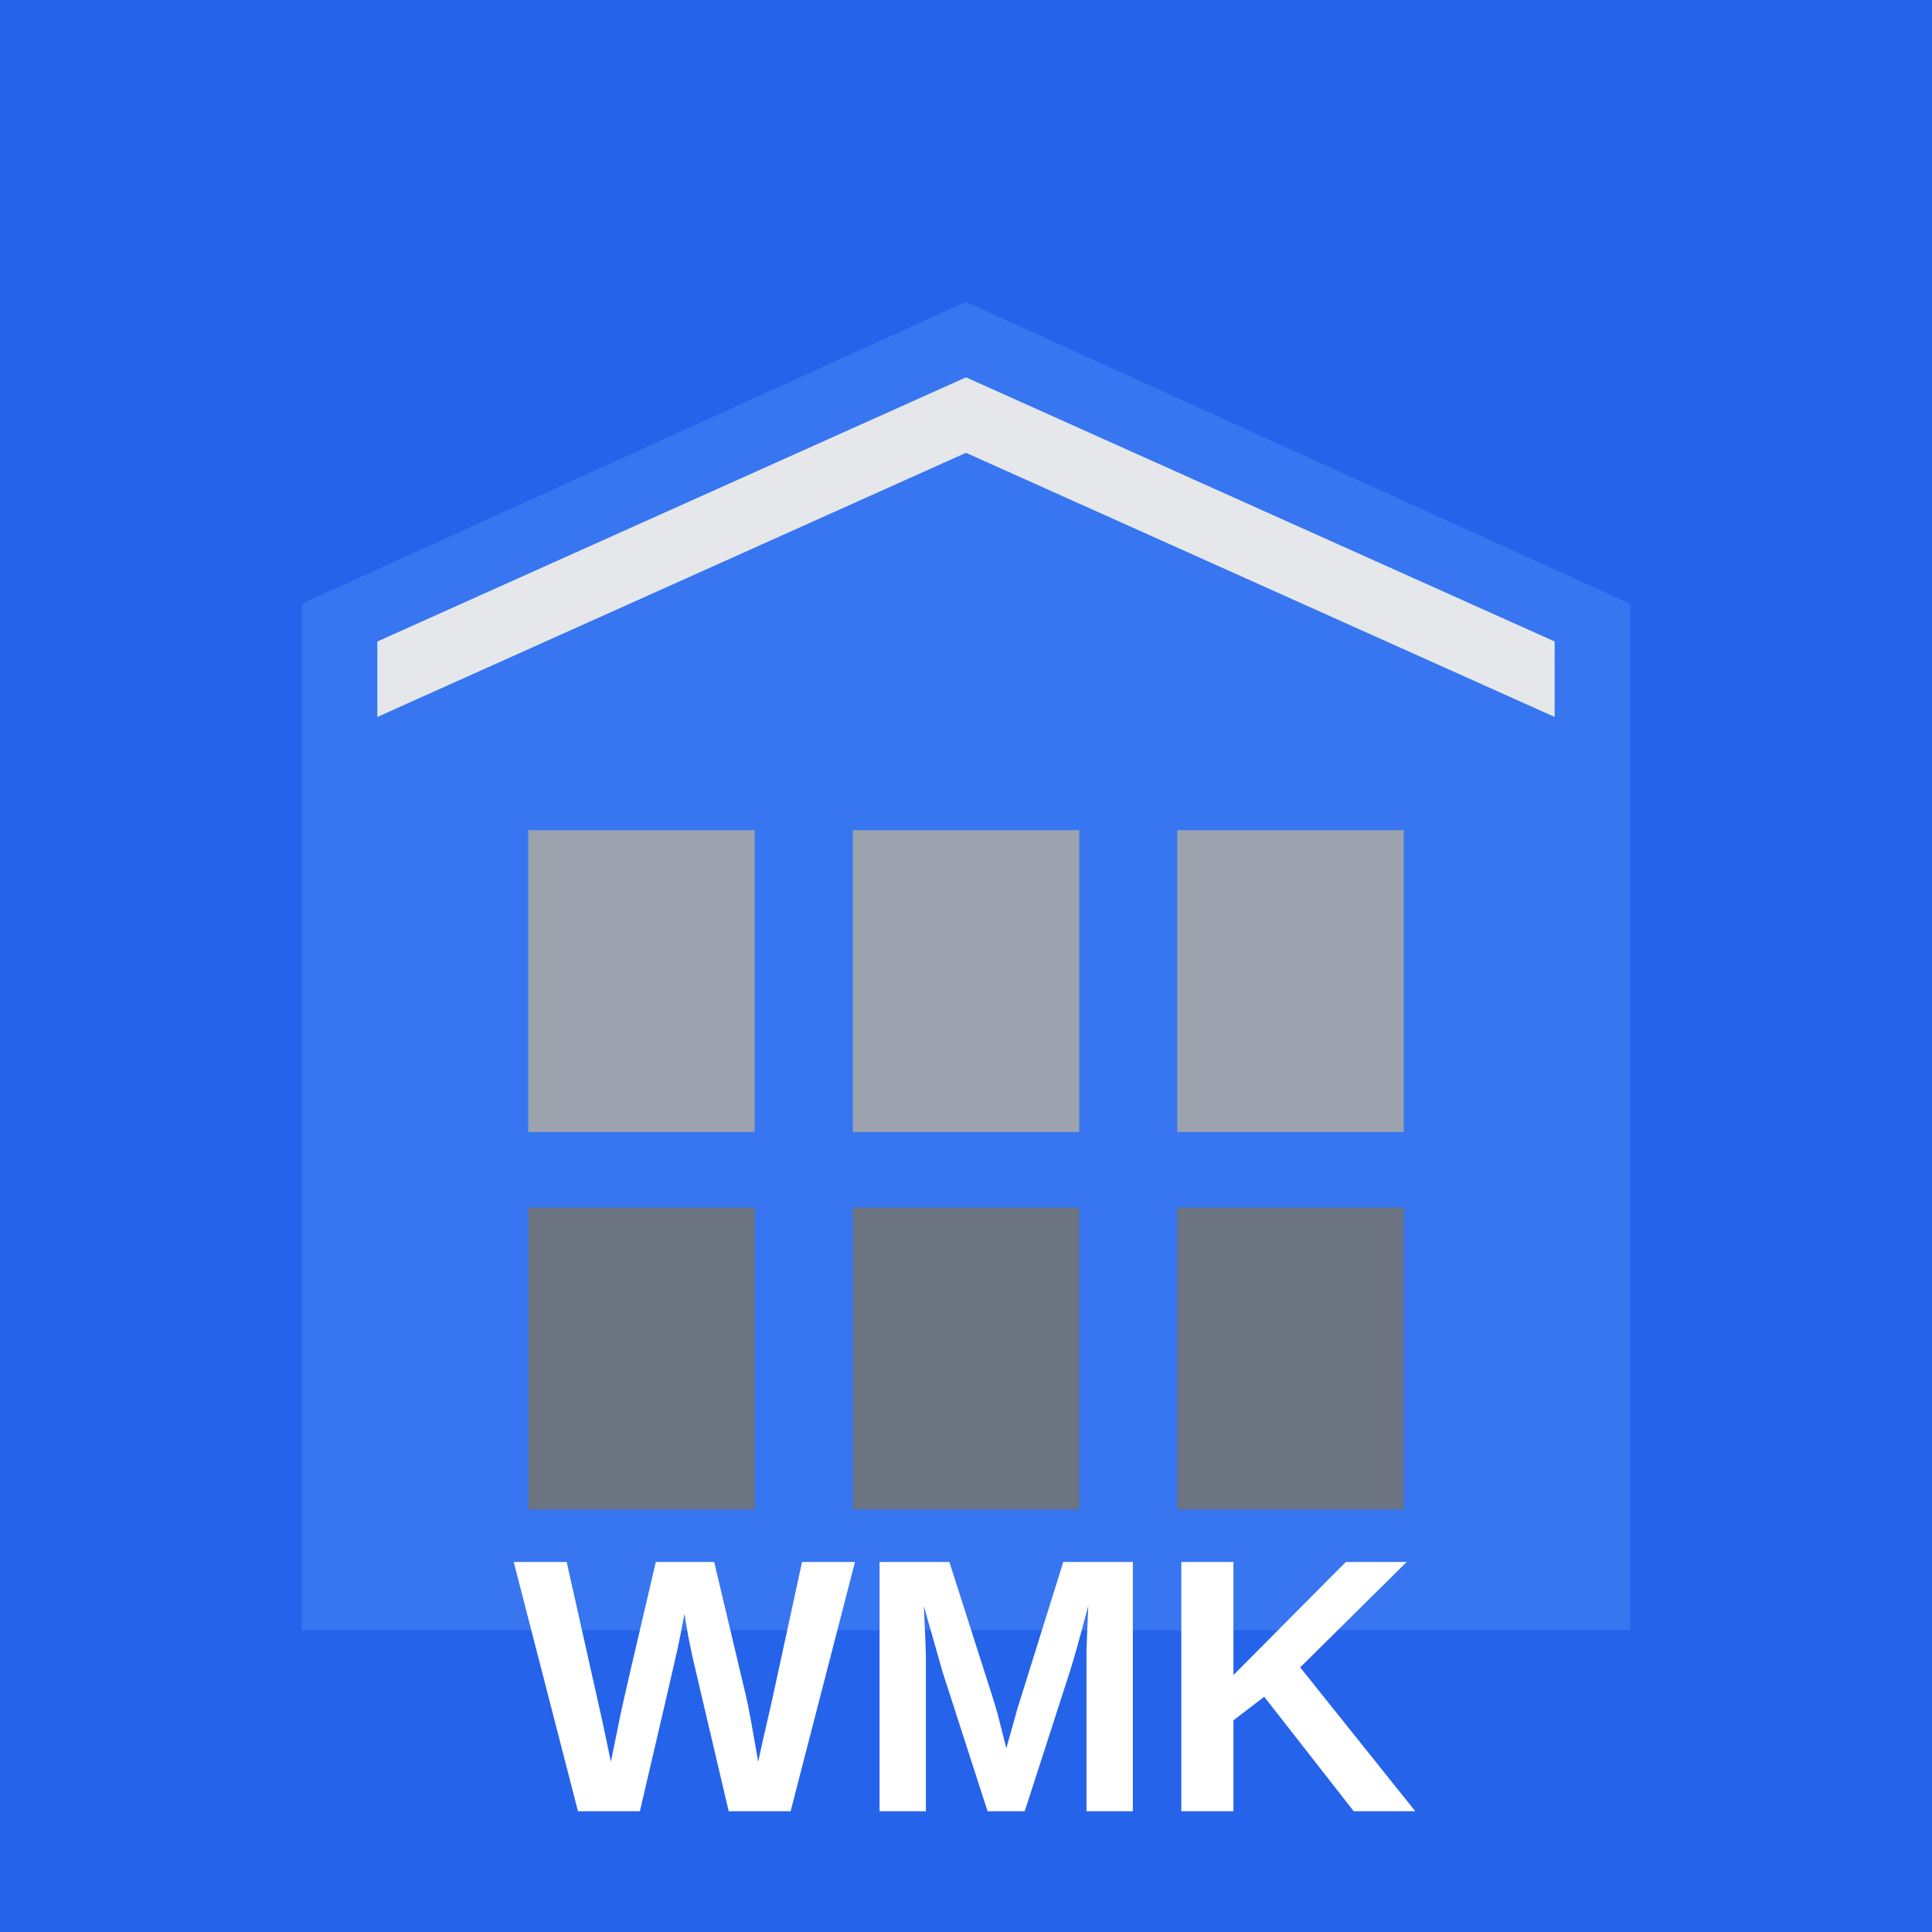
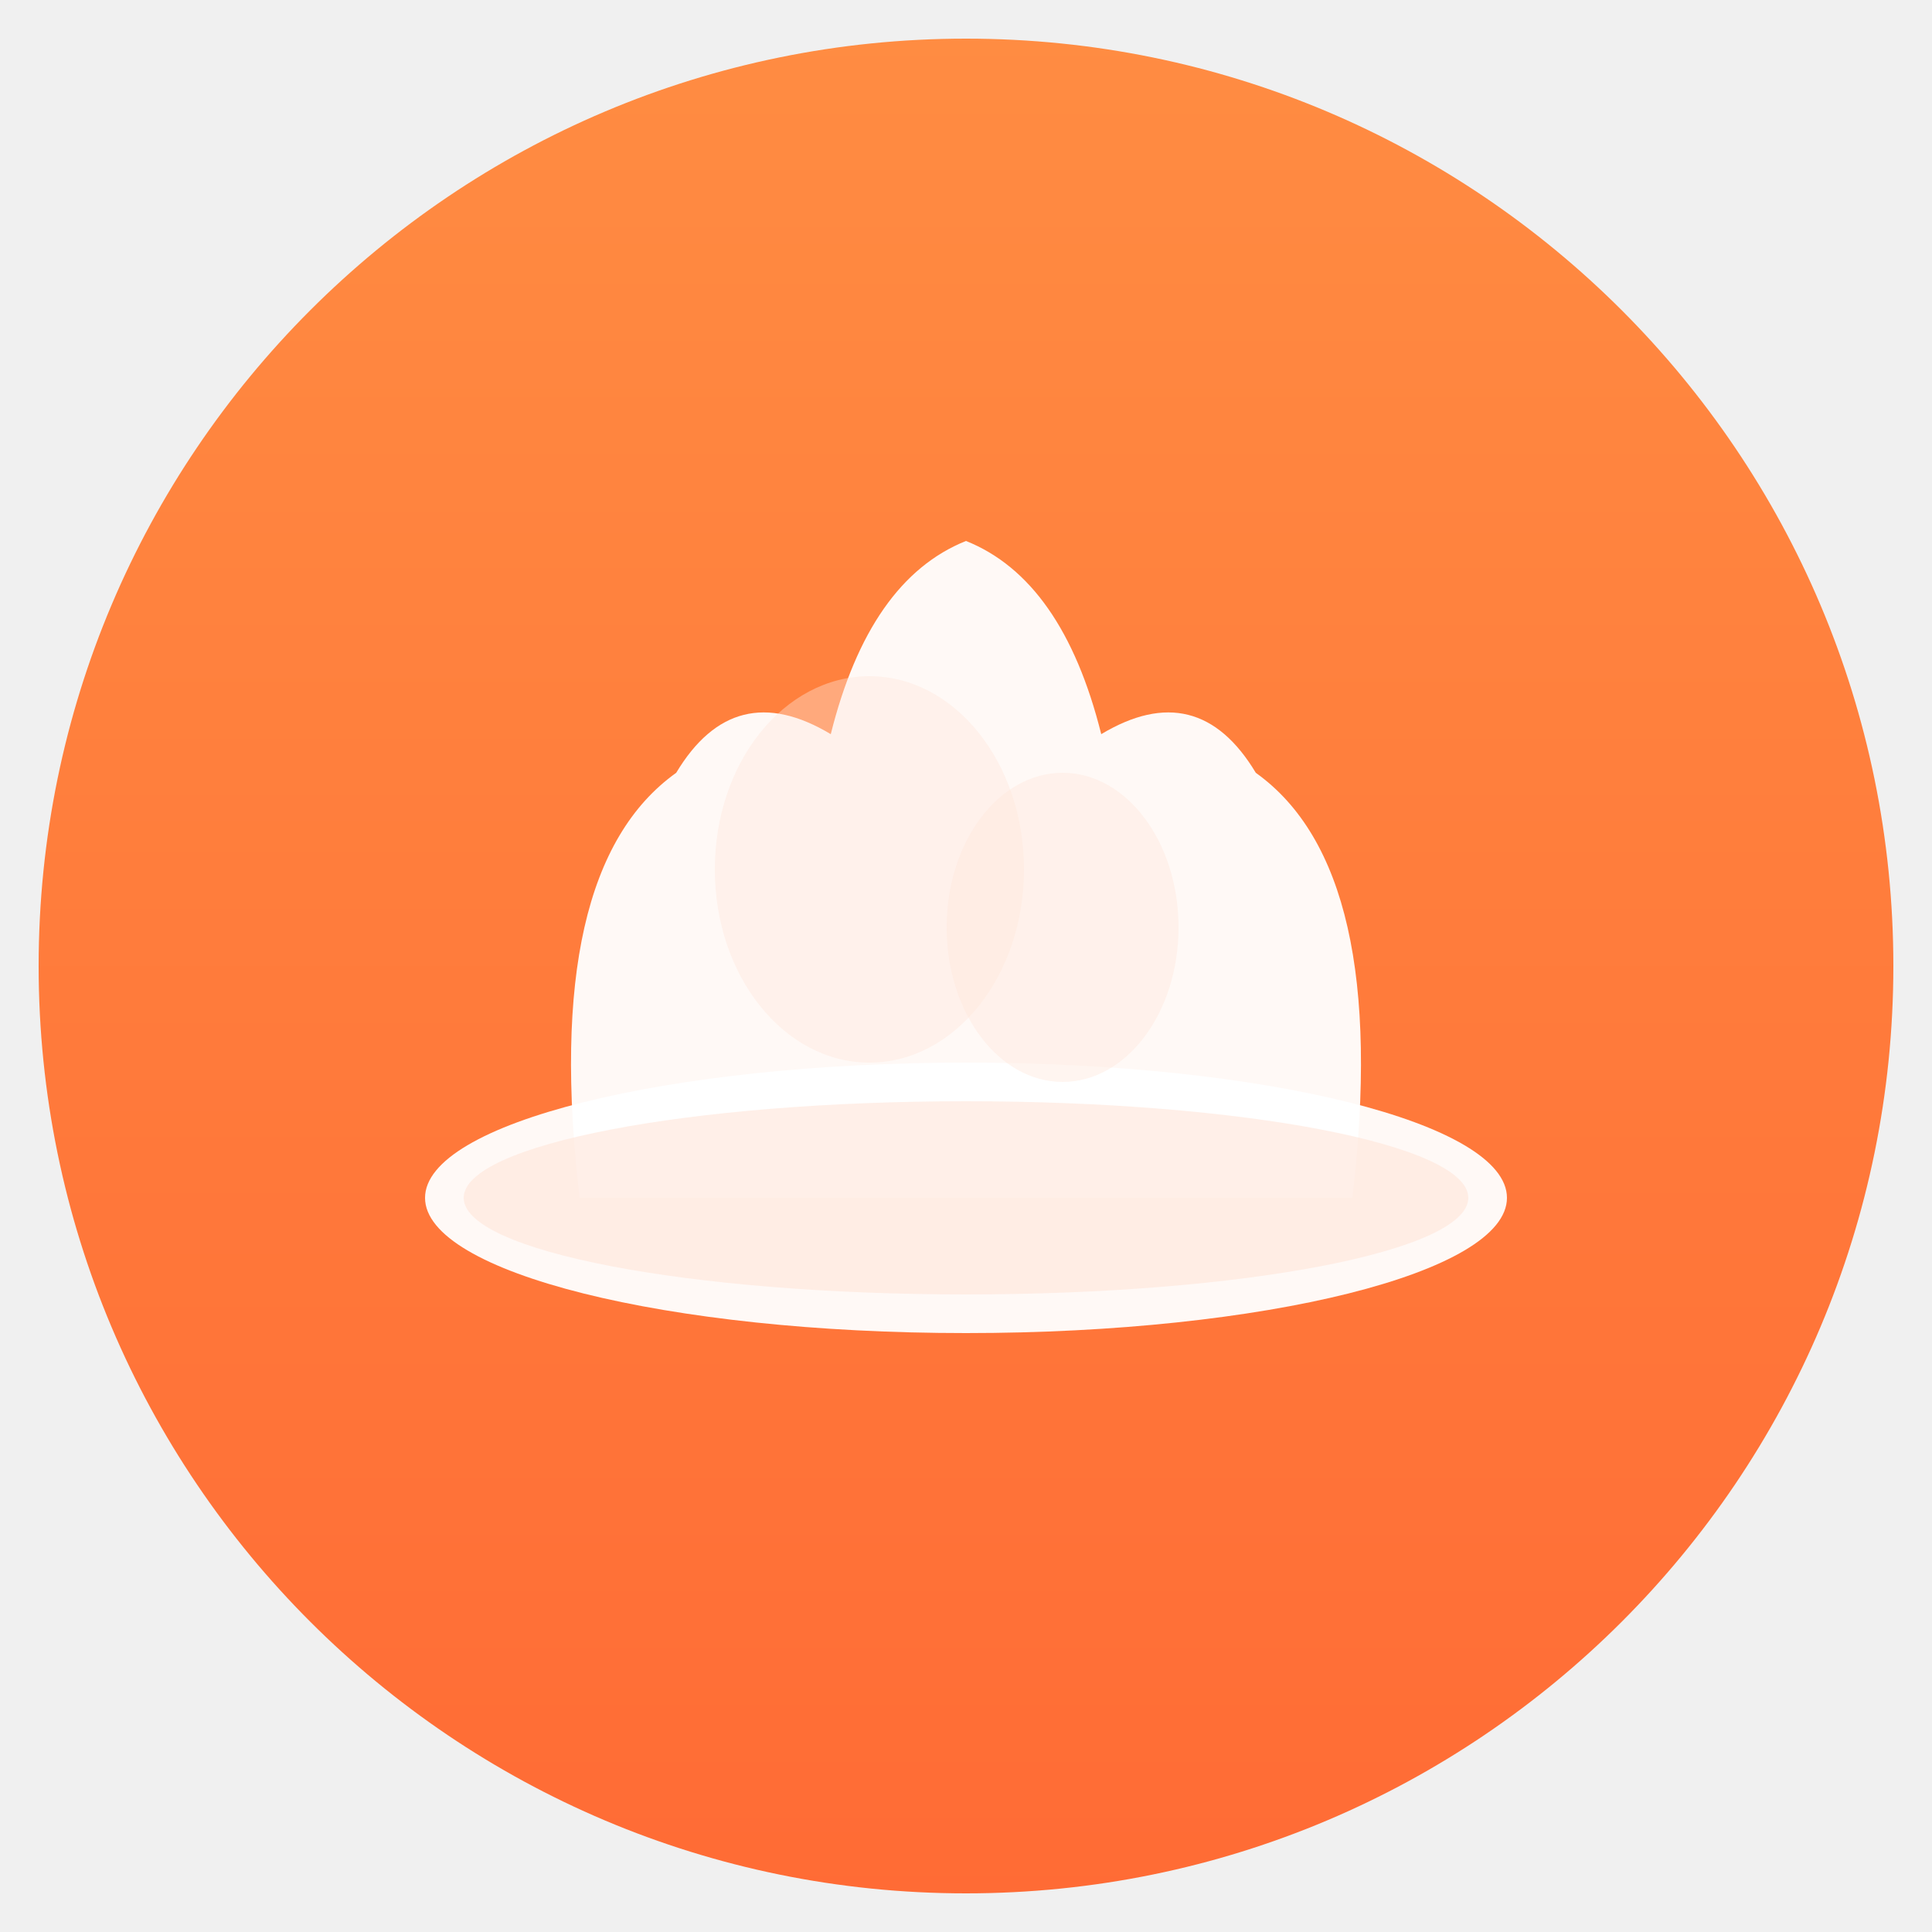
- <svg xmlns="http://www.w3.org/2000/svg" viewBox="0 0 256 256">
-   <rect width="256" height="256" fill="#2563eb" />
-   <path d="M128 40L40 80v136h176V80L128 40z" fill="#60a5fa" opacity="0.3" />
-   <path d="M128 50L50 85v10l78-35 78 35V85L128 50z" fill="#e5e7eb" />
-   <rect x="70" y="110" width="30" height="40" fill="#9ca3af" />
-   <rect x="113" y="110" width="30" height="40" fill="#9ca3af" />
-   <rect x="156" y="110" width="30" height="40" fill="#9ca3af" />
-   <rect x="70" y="160" width="30" height="40" fill="#6b7280" />
-   <rect x="113" y="160" width="30" height="40" fill="#6b7280" />
-   <rect x="156" y="160" width="30" height="40" fill="#6b7280" />
-   <text x="128" y="240" font-family="Arial, sans-serif" font-size="48" font-weight="bold" fill="#ffffff" text-anchor="middle">WMK</text>
+ <svg xmlns="http://www.w3.org/2000/svg" viewBox="0 0 100 100">
+   <defs>
+     <linearGradient id="orangeGradient" x1="0%" y1="0%" x2="0%" y2="100%">
+       <stop offset="0%" style="stop-color:#FF8C42;stop-opacity:1" />
+       <stop offset="100%" style="stop-color:#FF6B35;stop-opacity:1" />
+     </linearGradient>
+   </defs>
+   <circle cx="50" cy="50" r="48" fill="url(#orangeGradient)" />
+   <ellipse cx="50" cy="62" rx="28" ry="7" fill="white" opacity="0.95" />
+   <path d="M 30 62 Q 28 45, 35 40 Q 38 35, 43 38 Q 45 30, 50 28 Q 55 30, 57 38 Q 62 35, 65 40 Q 72 45, 70 62 Z" fill="white" opacity="0.95" />
+   <ellipse cx="50" cy="62" rx="26" ry="5" fill="#FFE5D9" opacity="0.6" />
+   <ellipse cx="45" cy="45" rx="8" ry="10" fill="#FFE5D9" opacity="0.4" />
+   <ellipse cx="55" cy="48" rx="6" ry="8" fill="#FFE5D9" opacity="0.4" />
</svg>
